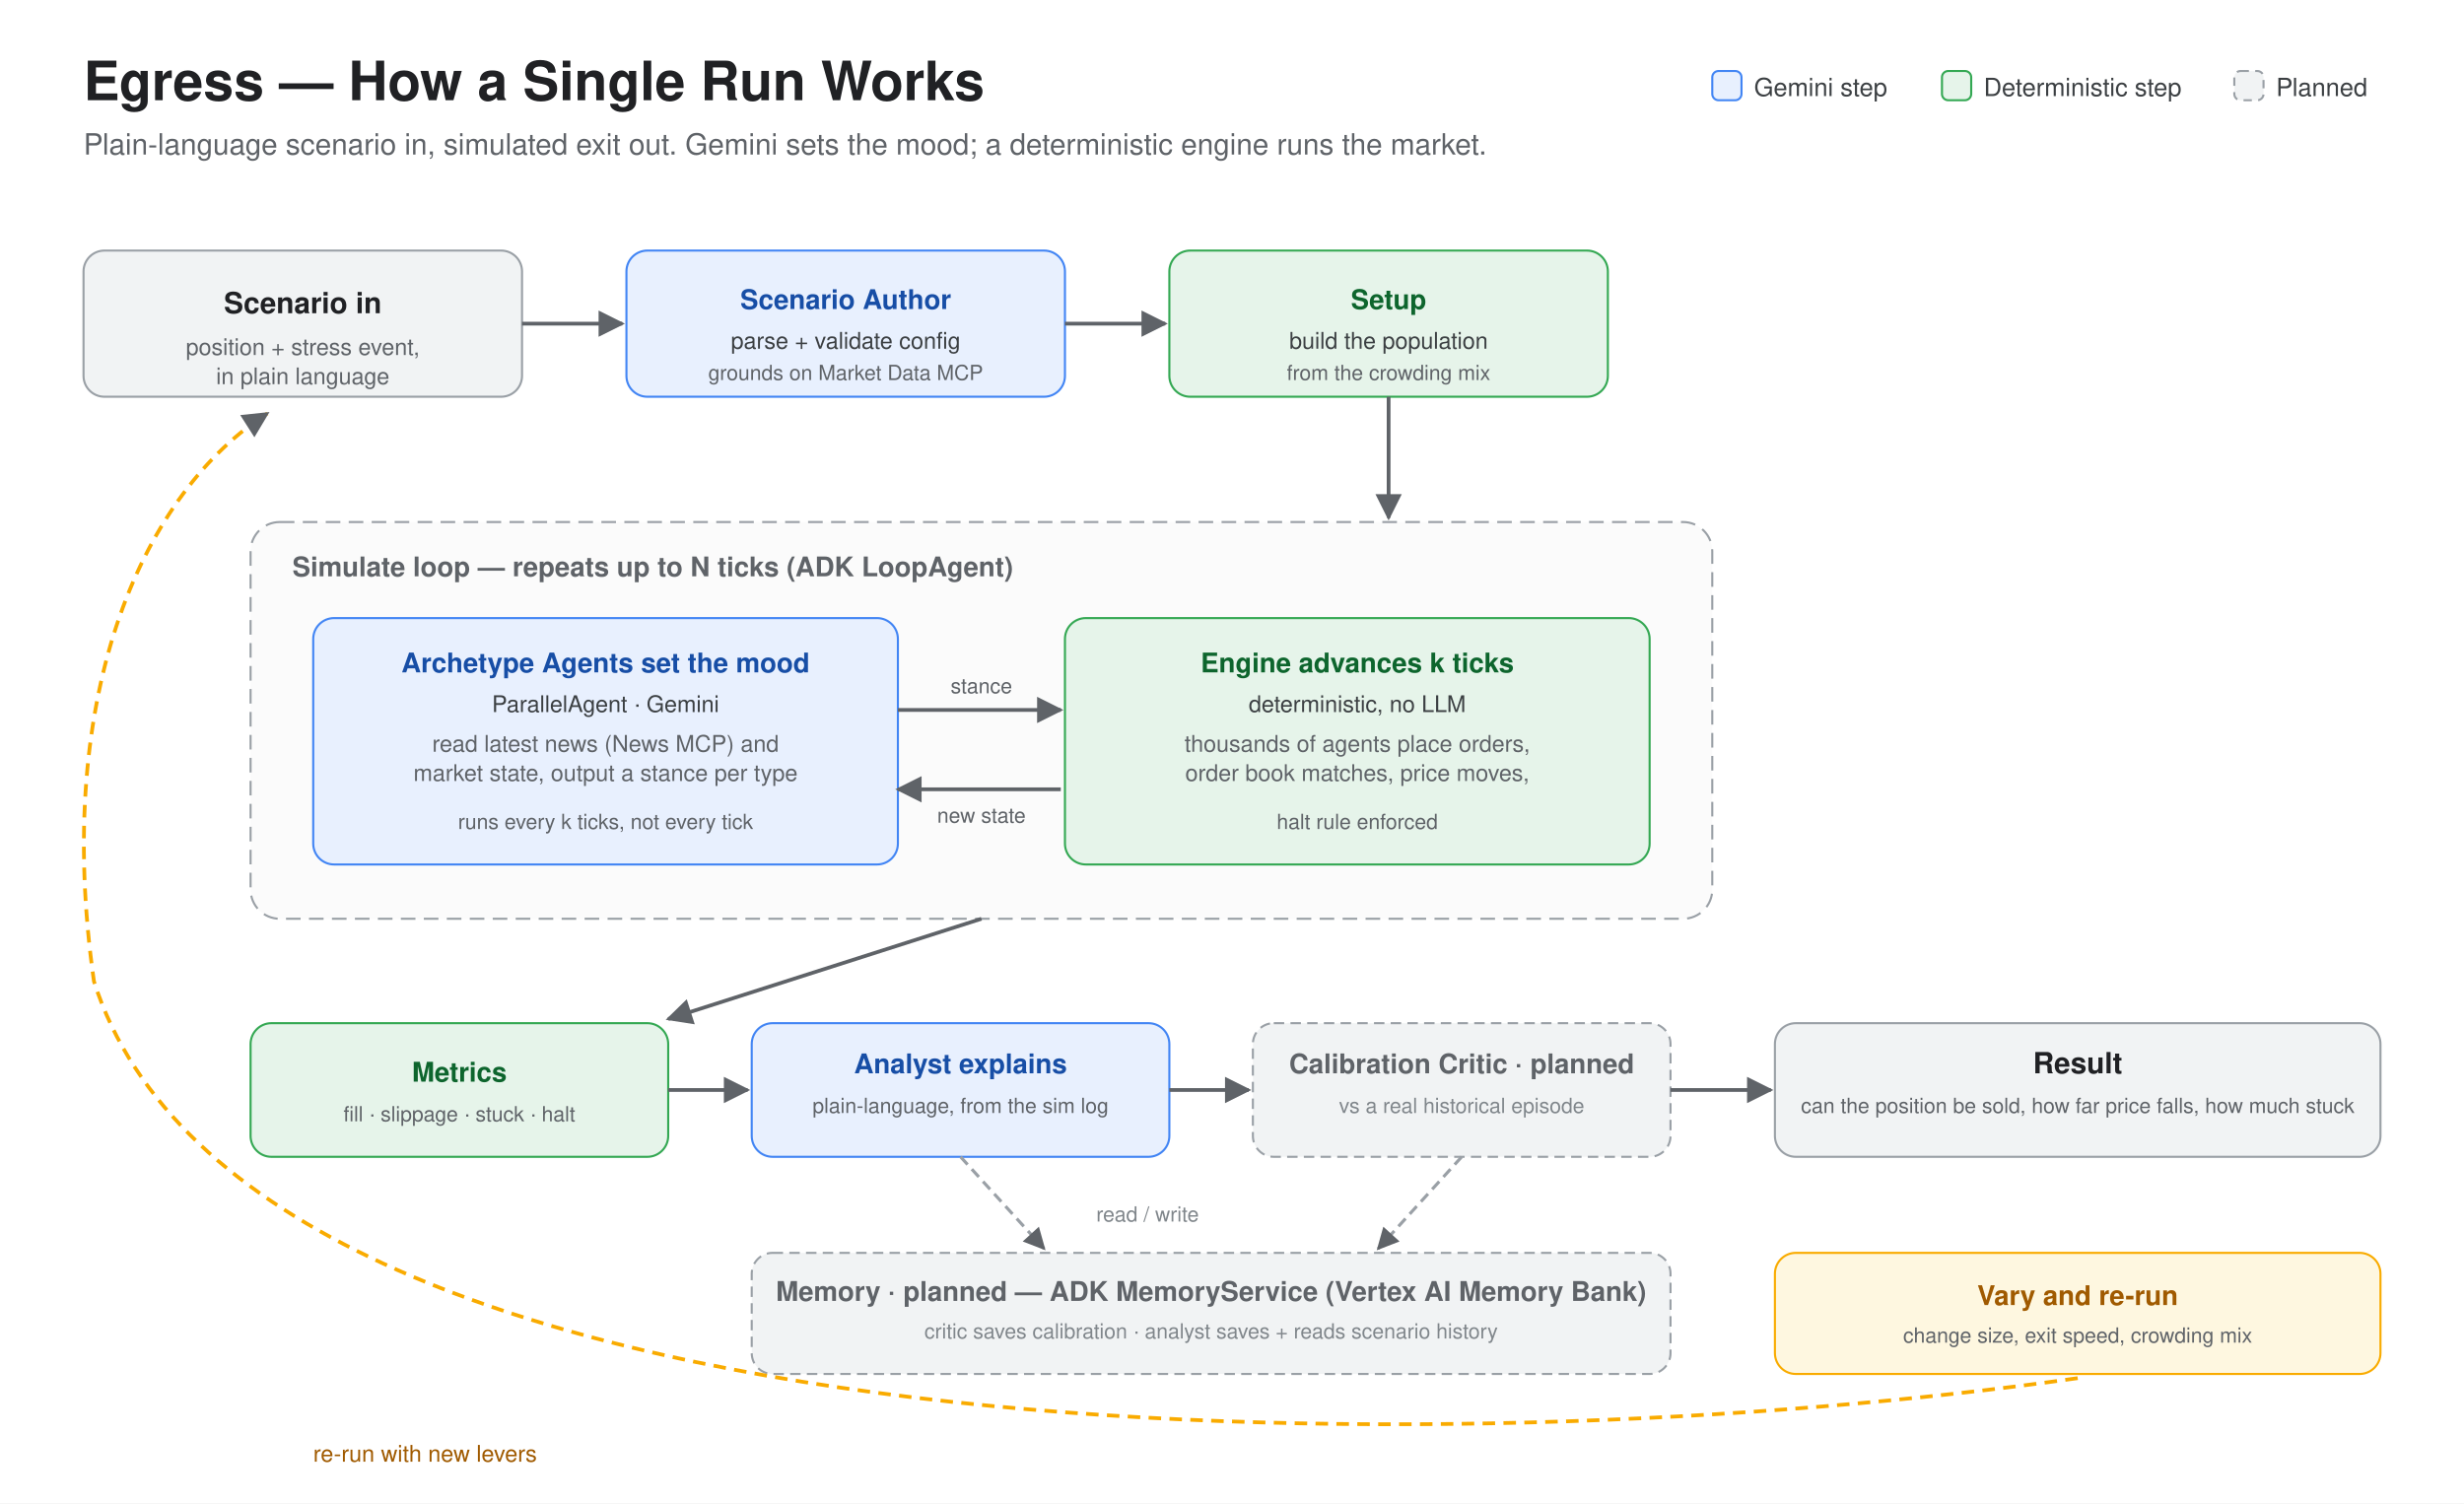
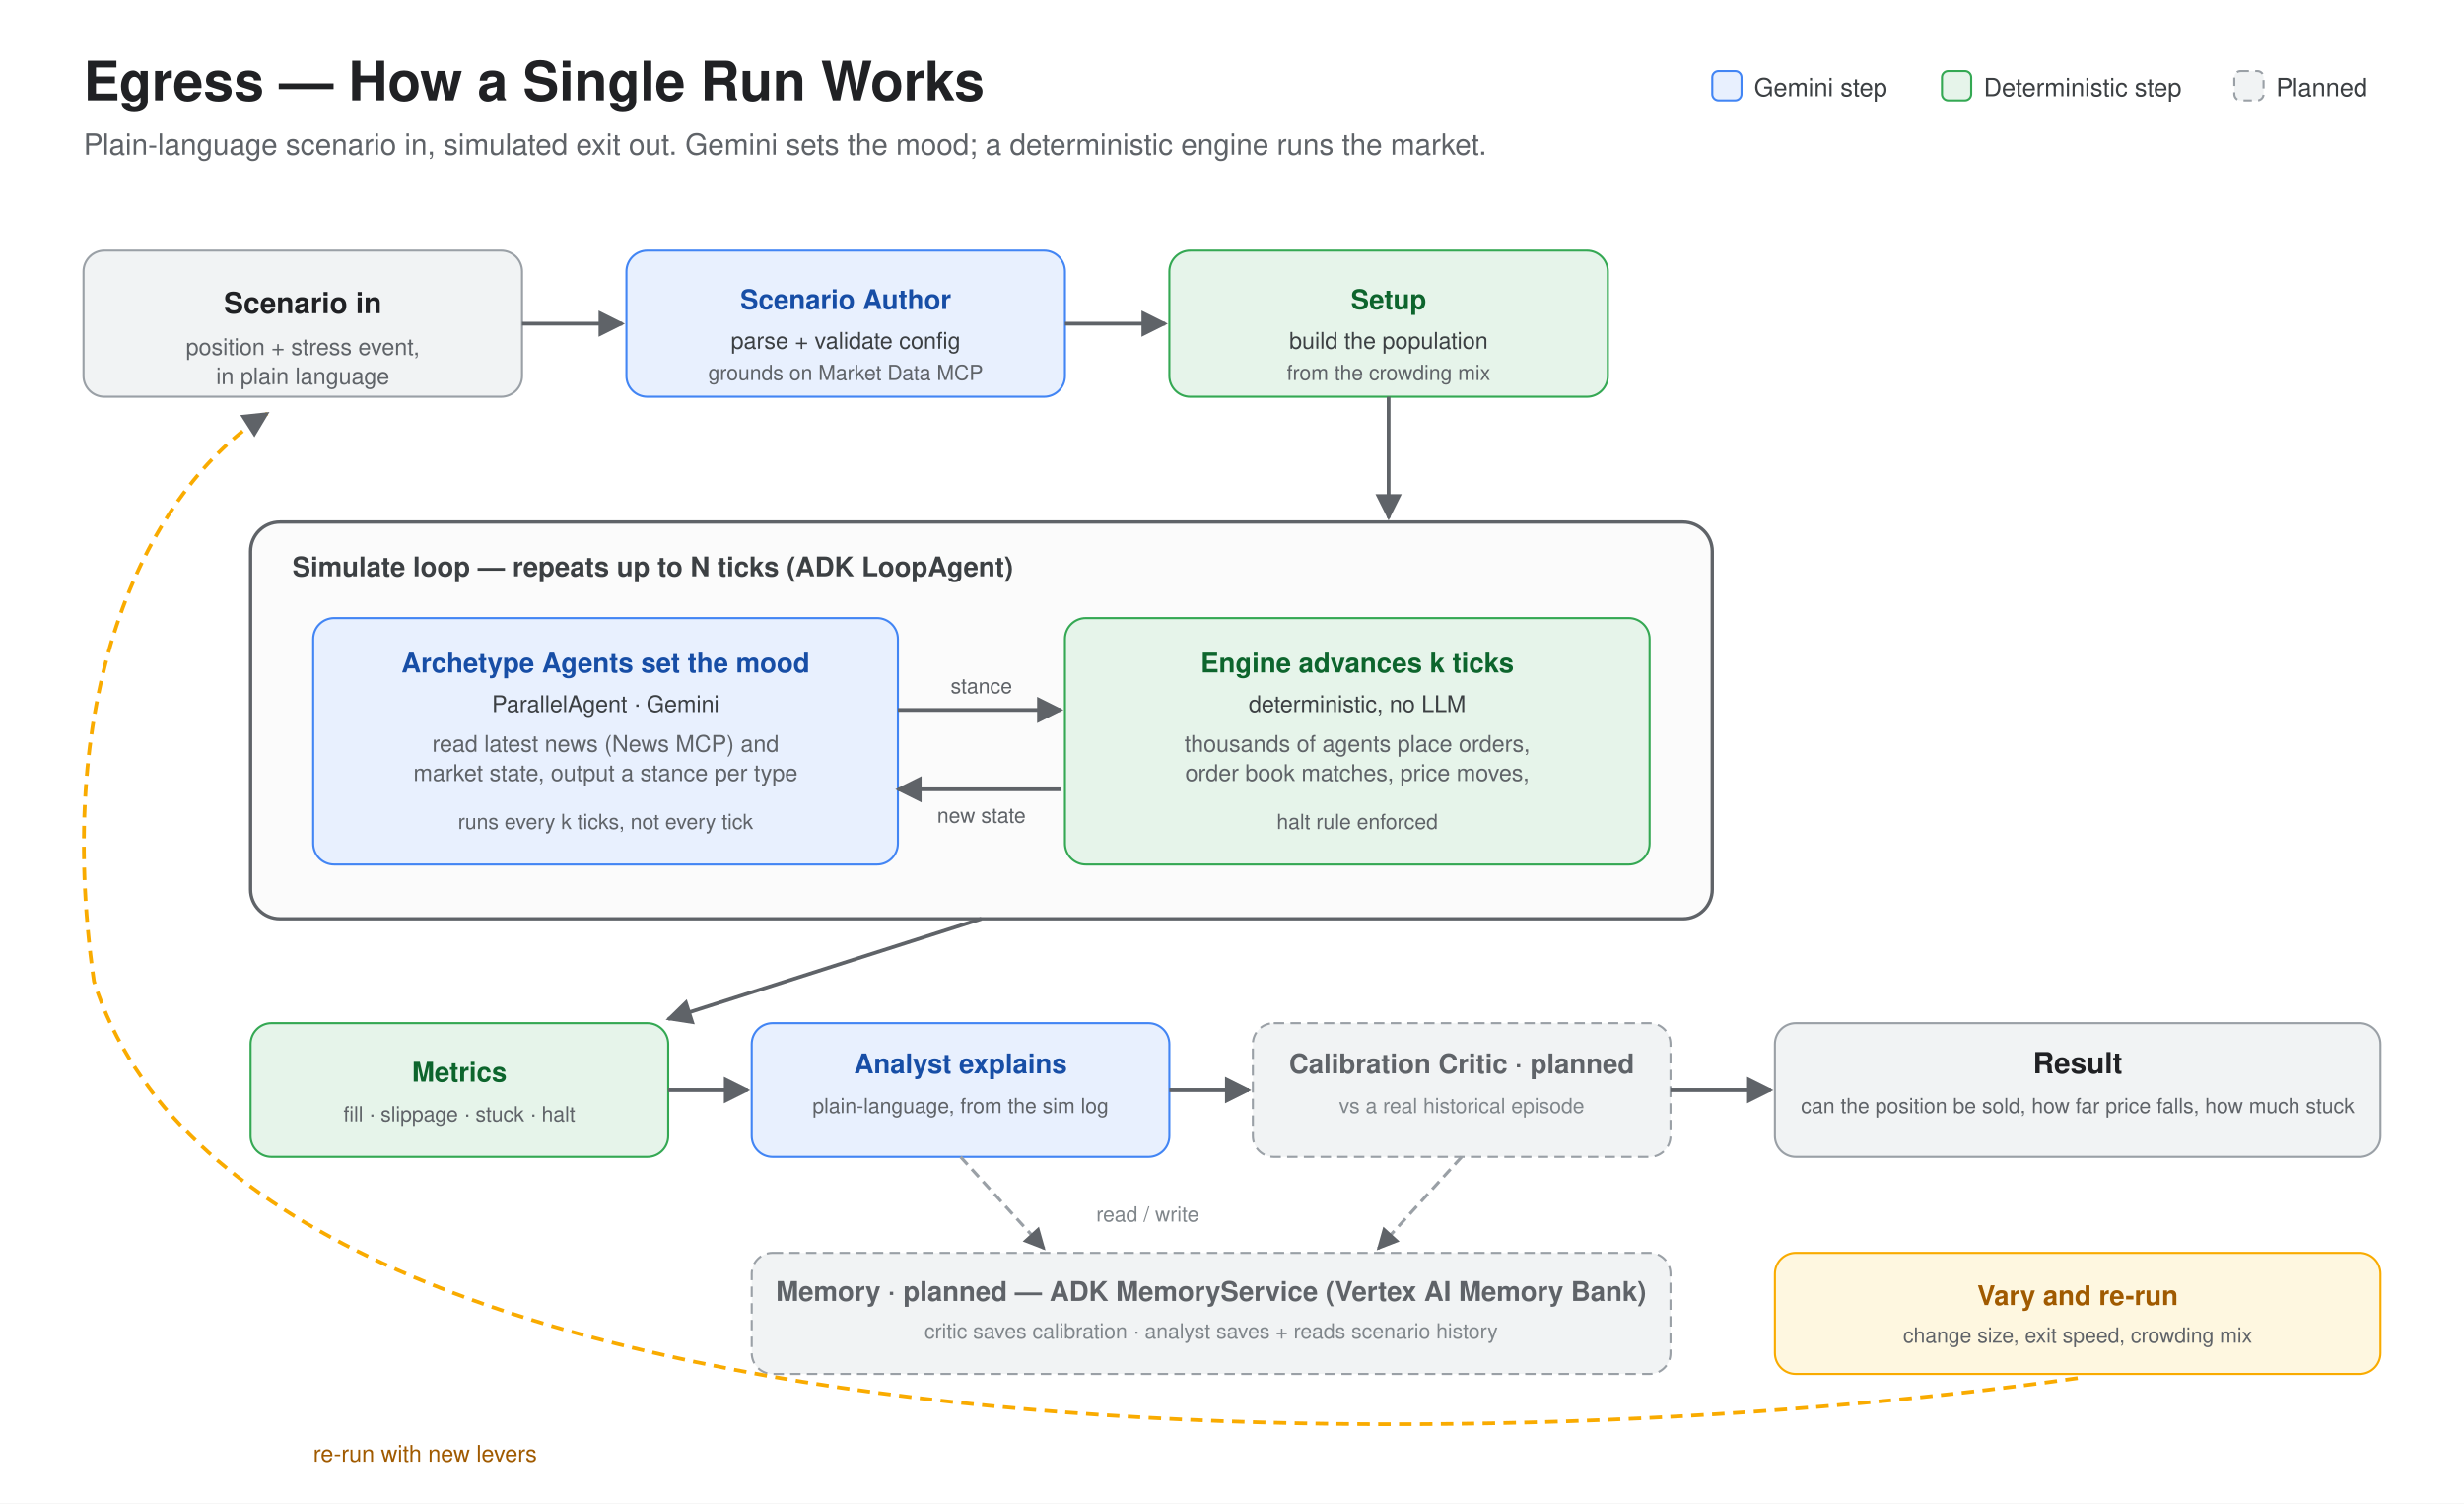
<svg xmlns="http://www.w3.org/2000/svg" viewBox="0 0 1180 720" font-family="Helvetica, Arial, sans-serif">
  <defs>
    <marker id="arrow2" viewBox="0 0 10 10" refX="9" refY="5" markerWidth="7" markerHeight="7" orient="auto-start-reverse">
      <path d="M 0 0 L 10 5 L 0 10 z" fill="#5f6368" />
    </marker>
  </defs>
  <rect x="0" y="0" width="1180" height="720" fill="#ffffff" />
  <text x="40" y="48" font-size="26" font-weight="700" fill="#202124">Egress — How a Single Run Works</text>
  <text x="40" y="74" font-size="14" fill="#5f6368">Plain-language scenario in, simulated exit out. Gemini sets the mood; a deterministic engine runs the market.</text>
  <g font-size="12" fill="#3c4043">
    <rect x="820" y="34" width="14" height="14" rx="3" fill="#E8F0FE" stroke="#4285F4" />
    <text x="840" y="46">Gemini step</text>
    <rect x="930" y="34" width="14" height="14" rx="3" fill="#E6F4EA" stroke="#34A853" />
    <text x="950" y="46">Deterministic step</text>
    <rect x="1070" y="34" width="14" height="14" rx="3" fill="#F1F3F4" stroke="#9aa0a6" stroke-dasharray="4 3" />
    <text x="1090" y="46">Planned</text>
  </g>
  <rect x="40" y="120" width="210" height="70" rx="10" fill="#F1F3F4" stroke="#9aa0a6" />
  <text x="145" y="150" font-size="14" font-weight="600" text-anchor="middle" fill="#202124">Scenario in</text>
  <text x="145" y="170" font-size="11" text-anchor="middle" fill="#5f6368">position + stress event,</text>
  <text x="145" y="184" font-size="11" text-anchor="middle" fill="#5f6368">in plain language</text>
  <rect x="300" y="120" width="210" height="70" rx="10" fill="#E8F0FE" stroke="#4285F4" />
  <text x="405" y="148" font-size="13" font-weight="600" text-anchor="middle" fill="#174ea6">Scenario Author</text>
  <text x="405" y="167" font-size="11" text-anchor="middle" fill="#3c4043">parse + validate config</text>
  <text x="405" y="182" font-size="10" text-anchor="middle" fill="#5f6368">grounds on Market Data MCP</text>
  <rect x="560" y="120" width="210" height="70" rx="10" fill="#E6F4EA" stroke="#34A853" />
  <text x="665" y="148" font-size="13" font-weight="600" text-anchor="middle" fill="#0d652d">Setup</text>
  <text x="665" y="167" font-size="11" text-anchor="middle" fill="#3c4043">build the population</text>
  <text x="665" y="182" font-size="10" text-anchor="middle" fill="#5f6368">from the crowding mix</text>
-   <rect x="120" y="250" width="700" height="190" rx="14" fill="#FBFBFB" stroke="#9aa0a6" stroke-dasharray="7 4" />
-   <text x="140" y="276" font-size="13" font-weight="700" fill="#5f6368">Simulate loop — repeats up to N ticks (ADK LoopAgent)</text>
+   <rect x="120" y="250" width="700" height="190" rx="14" fill="#FBFBFB" stroke="#5f6368" stroke-width="1.6" />
+   <text x="140" y="276" font-size="13" font-weight="700" fill="#3c4043">Simulate loop — repeats up to N ticks (ADK LoopAgent)</text>
  <rect x="150" y="296" width="280" height="118" rx="10" fill="#E8F0FE" stroke="#4285F4" />
  <text x="290" y="322" font-size="13" font-weight="600" text-anchor="middle" fill="#174ea6">Archetype Agents set the mood</text>
  <text x="290" y="341" font-size="11" text-anchor="middle" fill="#3c4043">ParallelAgent · Gemini</text>
  <text x="290" y="360" font-size="11" text-anchor="middle" fill="#5f6368">read latest news (News MCP) and</text>
  <text x="290" y="374" font-size="11" text-anchor="middle" fill="#5f6368">market state, output a stance per type</text>
  <text x="290" y="397" font-size="10" text-anchor="middle" fill="#5f6368">runs every k ticks, not every tick</text>
  <rect x="510" y="296" width="280" height="118" rx="10" fill="#E6F4EA" stroke="#34A853" />
  <text x="650" y="322" font-size="13" font-weight="600" text-anchor="middle" fill="#0d652d">Engine advances k ticks</text>
  <text x="650" y="341" font-size="11" text-anchor="middle" fill="#3c4043">deterministic, no LLM</text>
  <text x="650" y="360" font-size="11" text-anchor="middle" fill="#5f6368">thousands of agents place orders,</text>
  <text x="650" y="374" font-size="11" text-anchor="middle" fill="#5f6368">order book matches, price moves,</text>
  <text x="650" y="397" font-size="10" text-anchor="middle" fill="#5f6368">halt rule enforced</text>
  <g stroke="#5f6368" stroke-width="1.8" fill="none">
    <line x1="430" y1="340" x2="508" y2="340" marker-end="url(#arrow2)" />
    <line x1="508" y1="378" x2="430" y2="378" marker-end="url(#arrow2)" />
  </g>
  <text x="470" y="332" font-size="10" text-anchor="middle" fill="#5f6368">stance</text>
  <text x="470" y="394" font-size="10" text-anchor="middle" fill="#5f6368">new state</text>
  <rect x="120" y="490" width="200" height="64" rx="10" fill="#E6F4EA" stroke="#34A853" />
  <text x="220" y="518" font-size="13" font-weight="600" text-anchor="middle" fill="#0d652d">Metrics</text>
  <text x="220" y="537" font-size="10" text-anchor="middle" fill="#5f6368">fill · slippage · stuck · halt</text>
  <rect x="360" y="490" width="200" height="64" rx="10" fill="#E8F0FE" stroke="#4285F4" />
  <text x="460" y="514" font-size="13" font-weight="600" text-anchor="middle" fill="#174ea6">Analyst explains</text>
  <text x="460" y="533" font-size="10" text-anchor="middle" fill="#5f6368">plain-language, from the sim log</text>
  <rect x="600" y="490" width="200" height="64" rx="10" fill="#F1F3F4" stroke="#9aa0a6" stroke-dasharray="5 3" />
  <text x="700" y="514" font-size="13" font-weight="600" text-anchor="middle" fill="#5f6368">Calibration Critic · planned</text>
  <text x="700" y="533" font-size="10" text-anchor="middle" fill="#80868b">vs a real historical episode</text>
  <rect x="850" y="490" width="290" height="64" rx="10" fill="#F1F3F4" stroke="#9aa0a6" />
  <text x="995" y="514" font-size="14" font-weight="600" text-anchor="middle" fill="#202124">Result</text>
  <text x="995" y="533" font-size="10" text-anchor="middle" fill="#5f6368">can the position be sold, how far price falls, how much stuck</text>
  <rect x="850" y="600" width="290" height="58" rx="10" fill="#FEF7E0" stroke="#F9AB00" />
  <text x="995" y="625" font-size="13" font-weight="600" text-anchor="middle" fill="#a05a00">Vary and re-run</text>
  <text x="995" y="643" font-size="10" text-anchor="middle" fill="#5f6368">change size, exit speed, crowding mix</text>
  <rect x="360" y="600" width="440" height="58" rx="10" fill="#F1F3F4" stroke="#9aa0a6" stroke-dasharray="5 3" />
  <text x="580" y="623" font-size="13" font-weight="600" text-anchor="middle" fill="#5f6368">Memory · planned — ADK MemoryService (Vertex AI Memory Bank)</text>
  <text x="580" y="641" font-size="10" text-anchor="middle" fill="#80868b">critic saves calibration · analyst saves + reads scenario history</text>
  <g stroke="#9aa0a6" stroke-width="1.5" fill="none" stroke-dasharray="5 3">
    <line x1="460" y1="554" x2="500" y2="598" marker-end="url(#arrow2)" />
    <line x1="700" y1="554" x2="660" y2="598" marker-end="url(#arrow2)" />
  </g>
  <text x="525" y="585" font-size="10" fill="#80868b">read / write</text>
  <g stroke="#5f6368" stroke-width="1.8" fill="none">
    <line x1="250" y1="155" x2="298" y2="155" marker-end="url(#arrow2)" />
    <line x1="510" y1="155" x2="558" y2="155" marker-end="url(#arrow2)" />
    <line x1="665" y1="190" x2="665" y2="248" marker-end="url(#arrow2)" />
    <line x1="470" y1="440" x2="320" y2="488" marker-end="url(#arrow2)" />
    <line x1="320" y1="522" x2="358" y2="522" marker-end="url(#arrow2)" />
    <line x1="560" y1="522" x2="598" y2="522" marker-end="url(#arrow2)" />
    <line x1="800" y1="522" x2="848" y2="522" marker-end="url(#arrow2)" />
  </g>
  <g stroke="#f9ab00" stroke-width="1.8" fill="none" stroke-dasharray="6 4">
    <path d="M 995 660 C 700 702, 120 706, 45 470 C 25 330 70 235 128 198" marker-end="url(#arrow2)" />
  </g>
  <text x="150" y="700" font-size="11" fill="#a05a00">re-run with new levers</text>
</svg>
